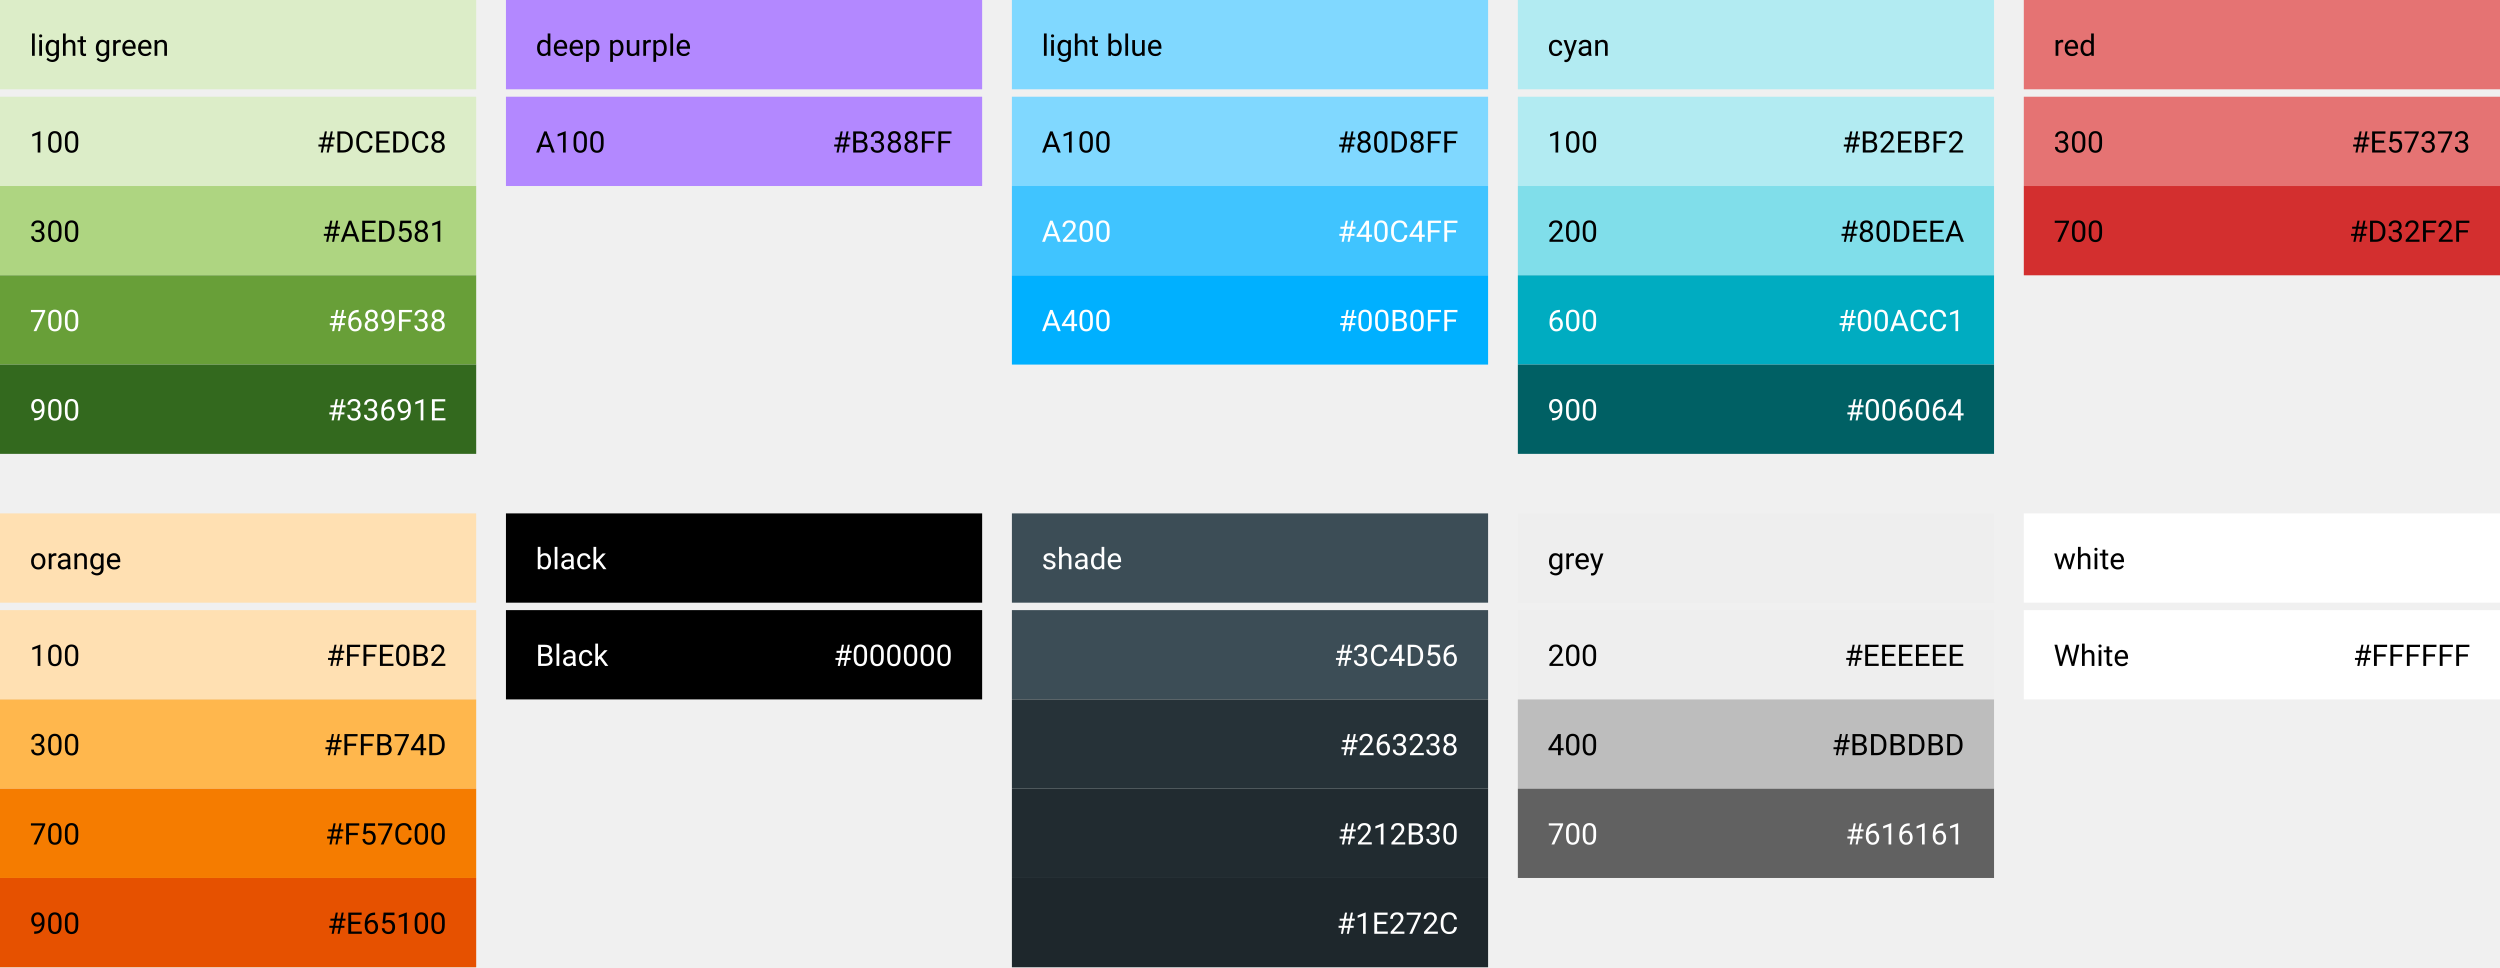
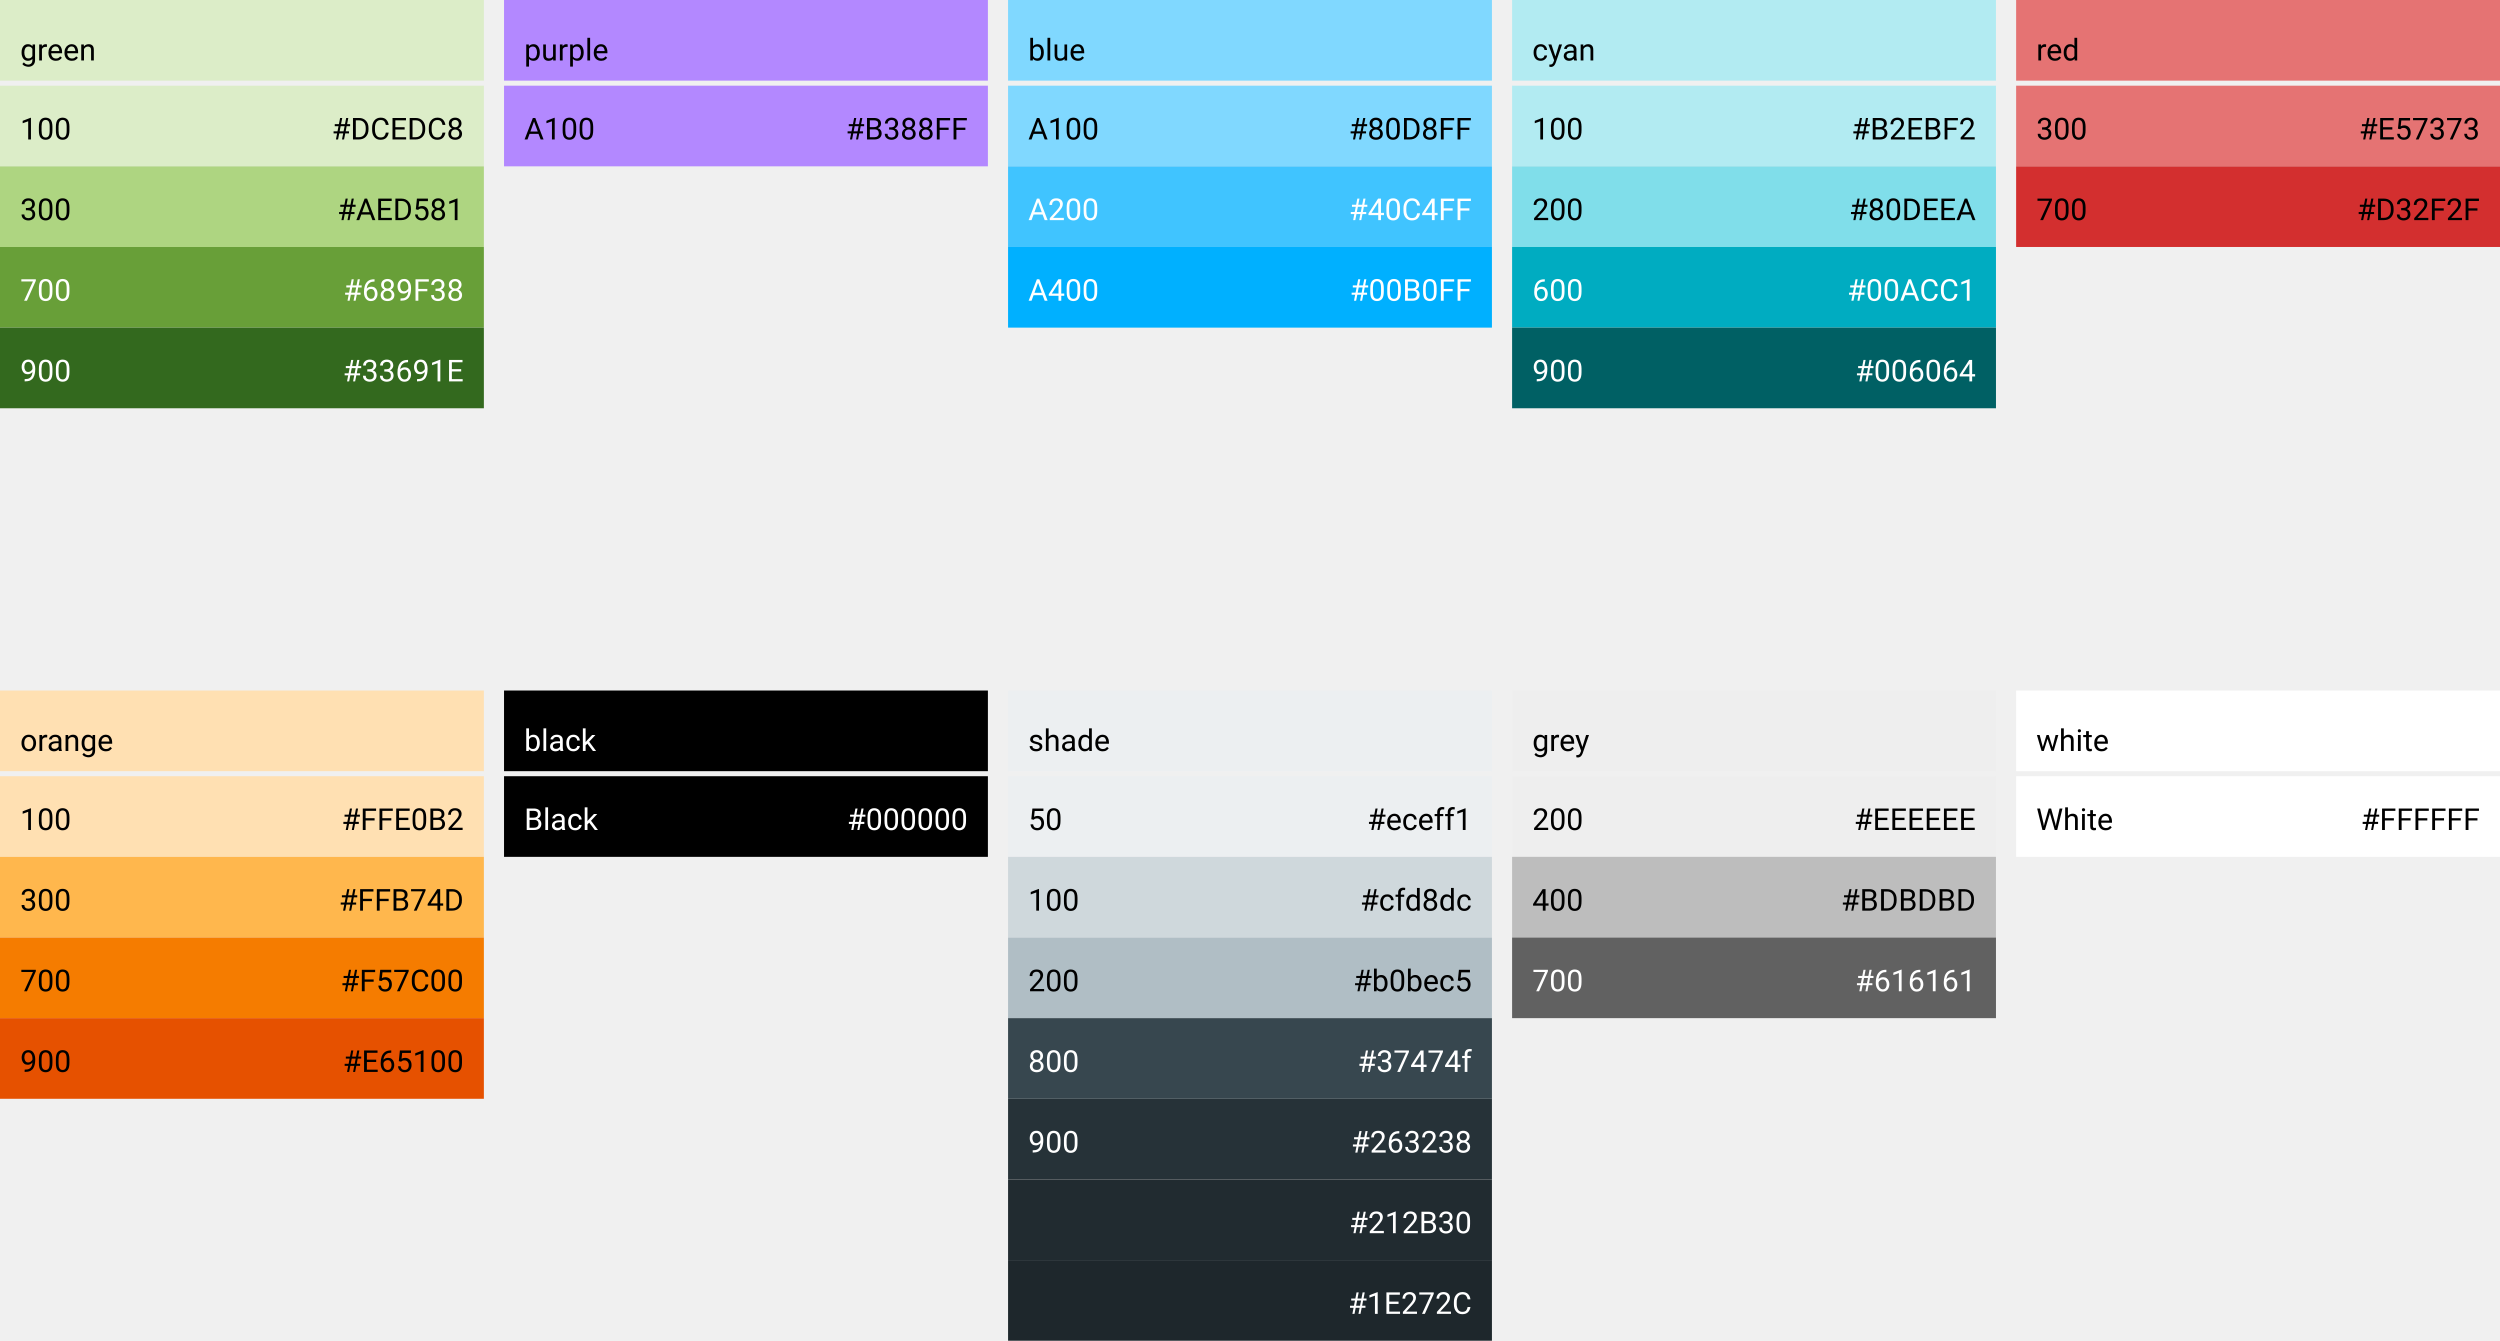
- <svg xmlns="http://www.w3.org/2000/svg" width="1344" viewBox="0 0 672 260" version="1.1">
+ <svg xmlns="http://www.w3.org/2000/svg" width="992" viewBox="0 0 496 266" version="1.1">
  <g class="color-set" transform="translate(0, 0)">
    <g>
-       <rect class="tone-canvas" x="0" y="0" width="128" height="24" style="fill: #DCEDC8" />
-       <g style="fill: black">
-         <text class="title" x="8" y="0" text-anchor="start" transform="translate(0, 15)">light green</text>
-       </g>
-     </g>
-     <g transform="translate(0, 2)">
-       <rect class="tone-canvas" x="0" y="24" width="128" height="24" style="fill: #DCEDC8" />
-       <g style="fill: black" transform="translate(0, 39)">
-         <text class="tone-label" x="8" y="0" text-anchor="start">100</text>
-         <text class="tone-label" x="120" y="0" text-anchor="end">#DCEDC8</text>
-       </g>
-     </g>
-     <g transform="translate(0, 26)">
-       <rect class="tone-canvas" x="0" y="24" width="128" height="24" style="fill: #AED581" />
-       <g style="fill: black" transform="translate(0, 39)">
-         <text class="tone-label" x="8" y="0" text-anchor="start">300</text>
-         <text class="tone-label" x="120" y="0" text-anchor="end">#AED581</text>
-       </g>
-     </g>
-     <g transform="translate(0, 50)">
-       <rect class="tone-canvas" x="0" y="24" width="128" height="24" style="fill: #689F38" />
-       <g style="fill: white" transform="translate(0, 39)">
-         <text class="tone-label" x="8" y="0" text-anchor="start">700</text>
-         <text class="tone-label" x="120" y="0" text-anchor="end">#689F38</text>
-       </g>
-     </g>
-     <g transform="translate(0, 74)">
-       <rect class="tone-canvas" x="0" y="24" width="128" height="24" style="fill: #33691E" />
-       <g style="fill: white" transform="translate(0, 39)">
-         <text class="tone-label" x="8" y="0" text-anchor="start">900</text>
-         <text class="tone-label" x="120" y="0" text-anchor="end">#33691E</text>
-       </g>
-     </g>
-   </g>
-   <g class="color-set" transform="translate(136, 0)">
-     <g>
-       <rect class="tone-canvas" x="0" y="0" width="128" height="24" style="fill: #B388FF" />
-       <g style="fill: black">
-         <text class="title" x="8" y="0" text-anchor="start" transform="translate(0, 15)">deep purple</text>
-       </g>
-     </g>
-     <g transform="translate(0, 2)">
-       <rect class="tone-canvas" x="0" y="24" width="128" height="24" style="fill: #B388FF" />
-       <g style="fill: black" transform="translate(0, 39)">
-         <text class="tone-label" x="8" y="0" text-anchor="start">A100</text>
-         <text class="tone-label" x="120" y="0" text-anchor="end">#B388FF</text>
-       </g>
-     </g>
-   </g>
-   <g class="color-set" transform="translate(272, 0)">
-     <g>
-       <rect class="tone-canvas" x="0" y="0" width="128" height="24" style="fill: #80D8FF" />
-       <g style="fill: black">
-         <text class="title" x="8" y="0" text-anchor="start" transform="translate(0, 15)">light blue</text>
-       </g>
-     </g>
-     <g transform="translate(0, 2)">
-       <rect class="tone-canvas" x="0" y="24" width="128" height="24" style="fill: #80D8FF" />
-       <g style="fill: black" transform="translate(0, 39)">
-         <text class="tone-label" x="8" y="0" text-anchor="start">A100</text>
-         <text class="tone-label" x="120" y="0" text-anchor="end">#80D8FF</text>
-       </g>
-     </g>
-     <g transform="translate(0, 26)">
-       <rect class="tone-canvas" x="0" y="24" width="128" height="24" style="fill: #40C4FF" />
-       <g style="fill: white" transform="translate(0, 39)">
-         <text class="tone-label" x="8" y="0" text-anchor="start">A200</text>
-         <text class="tone-label" x="120" y="0" text-anchor="end">#40C4FF</text>
-       </g>
-     </g>
-     <g transform="translate(0, 50)">
-       <rect class="tone-canvas" x="0" y="24" width="128" height="24" style="fill: #00B0FF" />
-       <g style="fill: white" transform="translate(0, 39)">
-         <text class="tone-label" x="8" y="0" text-anchor="start">A400</text>
-         <text class="tone-label" x="120" y="0" text-anchor="end">#00B0FF</text>
-       </g>
-     </g>
-   </g>
-   <g class="color-set" transform="translate(408, 0)">
-     <g>
-       <rect class="tone-canvas" x="0" y="0" width="128" height="24" style="fill: #B2EBF2" />
-       <g style="fill: black">
-         <text class="title" x="8" y="0" text-anchor="start" transform="translate(0, 15)">cyan</text>
-       </g>
-     </g>
-     <g transform="translate(0, 2)">
-       <rect class="tone-canvas" x="0" y="24" width="128" height="24" style="fill: #B2EBF2" />
-       <g style="fill: black" transform="translate(0, 39)">
-         <text class="tone-label" x="8" y="0" text-anchor="start">100</text>
-         <text class="tone-label" x="120" y="0" text-anchor="end">#B2EBF2</text>
-       </g>
-     </g>
-     <g transform="translate(0, 26)">
-       <rect class="tone-canvas" x="0" y="24" width="128" height="24" style="fill: #80DEEA" />
-       <g style="fill: black" transform="translate(0, 39)">
-         <text class="tone-label" x="8" y="0" text-anchor="start">200</text>
-         <text class="tone-label" x="120" y="0" text-anchor="end">#80DEEA</text>
-       </g>
-     </g>
-     <g transform="translate(0, 50)">
-       <rect class="tone-canvas" x="0" y="24" width="128" height="24" style="fill: #00ACC1" />
-       <g style="fill: white" transform="translate(0, 39)">
-         <text class="tone-label" x="8" y="0" text-anchor="start">600</text>
-         <text class="tone-label" x="120" y="0" text-anchor="end">#00ACC1</text>
-       </g>
-     </g>
-     <g transform="translate(0, 74)">
-       <rect class="tone-canvas" x="0" y="24" width="128" height="24" style="fill: #006064" />
-       <g style="fill: white" transform="translate(0, 39)">
-         <text class="tone-label" x="8" y="0" text-anchor="start">900</text>
-         <text class="tone-label" x="120" y="0" text-anchor="end">#006064</text>
-       </g>
-     </g>
-   </g>
-   <g class="color-set" transform="translate(544, 0)">
-     <g>
-       <rect class="tone-canvas" x="0" y="0" width="128" height="24" style="fill: #E57373" />
-       <g style="fill: black">
-         <text class="title" x="8" y="0" text-anchor="start" transform="translate(0, 15)">red</text>
-       </g>
-     </g>
-     <g transform="translate(0, 2)">
-       <rect class="tone-canvas" x="0" y="24" width="128" height="24" style="fill: #E57373" />
-       <g style="fill: black" transform="translate(0, 39)">
-         <text class="tone-label" x="8" y="0" text-anchor="start">300</text>
-         <text class="tone-label" x="120" y="0" text-anchor="end">#E57373</text>
-       </g>
-     </g>
-     <g transform="translate(0, 26)">
-       <rect class="tone-canvas" x="0" y="24" width="128" height="24" style="fill: #D32F2F" />
-       <g style="fill: black" transform="translate(0, 39)">
-         <text class="tone-label" x="8" y="0" text-anchor="start">700</text>
-         <text class="tone-label" x="120" y="0" text-anchor="end">#D32F2F</text>
-       </g>
-     </g>
-   </g>
-   <g class="color-set" transform="translate(0, 138)">
-     <g>
-       <rect class="tone-canvas" x="0" y="0" width="128" height="24" style="fill: #FFE0B2" />
-       <g style="fill: black">
-         <text class="title" x="8" y="0" text-anchor="start" transform="translate(0, 15)">orange</text>
-       </g>
-     </g>
-     <g transform="translate(0, 2)">
-       <rect class="tone-canvas" x="0" y="24" width="128" height="24" style="fill: #FFE0B2" />
-       <g style="fill: black" transform="translate(0, 39)">
-         <text class="tone-label" x="8" y="0" text-anchor="start">100</text>
-         <text class="tone-label" x="120" y="0" text-anchor="end">#FFE0B2</text>
-       </g>
-     </g>
-     <g transform="translate(0, 26)">
-       <rect class="tone-canvas" x="0" y="24" width="128" height="24" style="fill: #FFB74D" />
-       <g style="fill: black" transform="translate(0, 39)">
-         <text class="tone-label" x="8" y="0" text-anchor="start">300</text>
-         <text class="tone-label" x="120" y="0" text-anchor="end">#FFB74D</text>
-       </g>
-     </g>
-     <g transform="translate(0, 50)">
-       <rect class="tone-canvas" x="0" y="24" width="128" height="24" style="fill: #F57C00" />
-       <g style="fill: black" transform="translate(0, 39)">
-         <text class="tone-label" x="8" y="0" text-anchor="start">700</text>
-         <text class="tone-label" x="120" y="0" text-anchor="end">#F57C00</text>
-       </g>
-     </g>
-     <g transform="translate(0, 74)">
-       <rect class="tone-canvas" x="0" y="24" width="128" height="24" style="fill: #E65100" />
-       <g style="fill: black" transform="translate(0, 39)">
-         <text class="tone-label" x="8" y="0" text-anchor="start">900</text>
-         <text class="tone-label" x="120" y="0" text-anchor="end">#E65100</text>
-       </g>
-     </g>
-   </g>
-   <g class="color-set" transform="translate(136, 138)">
-     <g>
-       <rect class="tone-canvas" x="0" y="0" width="128" height="24" style="fill: #000000" />
+       <rect class="tone-canvas" x="0" y="0" width="96" height="16" style="fill: #DCEDC8" />
+       <g style="fill: black">
+         <text class="title" x="4" y="0" text-anchor="start" transform="translate(0, 12)">green</text>
+       </g>
+     </g>
+     <g transform="translate(0, 1)">
+       <rect class="tone-canvas" x="0" y="16" width="96" height="16" style="fill: #DCEDC8" />
+       <g style="fill: black" transform="translate(0, 26.672)">
+         <text class="tone-label" x="4" y="0" text-anchor="start">100</text>
+         <text class="tone-label" x="92" y="0" text-anchor="end">#DCEDC8</text>
+       </g>
+     </g>
+     <g transform="translate(0, 17)">
+       <rect class="tone-canvas" x="0" y="16" width="96" height="16" style="fill: #AED581" />
+       <g style="fill: black" transform="translate(0, 26.672)">
+         <text class="tone-label" x="4" y="0" text-anchor="start">300</text>
+         <text class="tone-label" x="92" y="0" text-anchor="end">#AED581</text>
+       </g>
+     </g>
+     <g transform="translate(0, 33)">
+       <rect class="tone-canvas" x="0" y="16" width="96" height="16" style="fill: #689F38" />
+       <g style="fill: white" transform="translate(0, 26.672)">
+         <text class="tone-label" x="4" y="0" text-anchor="start">700</text>
+         <text class="tone-label" x="92" y="0" text-anchor="end">#689F38</text>
+       </g>
+     </g>
+     <g transform="translate(0, 49)">
+       <rect class="tone-canvas" x="0" y="16" width="96" height="16" style="fill: #33691E" />
+       <g style="fill: white" transform="translate(0, 26.672)">
+         <text class="tone-label" x="4" y="0" text-anchor="start">900</text>
+         <text class="tone-label" x="92" y="0" text-anchor="end">#33691E</text>
+       </g>
+     </g>
+   </g>
+   <g class="color-set" transform="translate(100, 0)">
+     <g>
+       <rect class="tone-canvas" x="0" y="0" width="96" height="16" style="fill: #B388FF" />
+       <g style="fill: black">
+         <text class="title" x="4" y="0" text-anchor="start" transform="translate(0, 12)">purple</text>
+       </g>
+     </g>
+     <g transform="translate(0, 1)">
+       <rect class="tone-canvas" x="0" y="16" width="96" height="16" style="fill: #B388FF" />
+       <g style="fill: black" transform="translate(0, 26.672)">
+         <text class="tone-label" x="4" y="0" text-anchor="start">A100</text>
+         <text class="tone-label" x="92" y="0" text-anchor="end">#B388FF</text>
+       </g>
+     </g>
+   </g>
+   <g class="color-set" transform="translate(200, 0)">
+     <g>
+       <rect class="tone-canvas" x="0" y="0" width="96" height="16" style="fill: #80D8FF" />
+       <g style="fill: black">
+         <text class="title" x="4" y="0" text-anchor="start" transform="translate(0, 12)">blue</text>
+       </g>
+     </g>
+     <g transform="translate(0, 1)">
+       <rect class="tone-canvas" x="0" y="16" width="96" height="16" style="fill: #80D8FF" />
+       <g style="fill: black" transform="translate(0, 26.672)">
+         <text class="tone-label" x="4" y="0" text-anchor="start">A100</text>
+         <text class="tone-label" x="92" y="0" text-anchor="end">#80D8FF</text>
+       </g>
+     </g>
+     <g transform="translate(0, 17)">
+       <rect class="tone-canvas" x="0" y="16" width="96" height="16" style="fill: #40C4FF" />
+       <g style="fill: white" transform="translate(0, 26.672)">
+         <text class="tone-label" x="4" y="0" text-anchor="start">A200</text>
+         <text class="tone-label" x="92" y="0" text-anchor="end">#40C4FF</text>
+       </g>
+     </g>
+     <g transform="translate(0, 33)">
+       <rect class="tone-canvas" x="0" y="16" width="96" height="16" style="fill: #00B0FF" />
+       <g style="fill: white" transform="translate(0, 26.672)">
+         <text class="tone-label" x="4" y="0" text-anchor="start">A400</text>
+         <text class="tone-label" x="92" y="0" text-anchor="end">#00B0FF</text>
+       </g>
+     </g>
+   </g>
+   <g class="color-set" transform="translate(300, 0)">
+     <g>
+       <rect class="tone-canvas" x="0" y="0" width="96" height="16" style="fill: #B2EBF2" />
+       <g style="fill: black">
+         <text class="title" x="4" y="0" text-anchor="start" transform="translate(0, 12)">cyan</text>
+       </g>
+     </g>
+     <g transform="translate(0, 1)">
+       <rect class="tone-canvas" x="0" y="16" width="96" height="16" style="fill: #B2EBF2" />
+       <g style="fill: black" transform="translate(0, 26.672)">
+         <text class="tone-label" x="4" y="0" text-anchor="start">100</text>
+         <text class="tone-label" x="92" y="0" text-anchor="end">#B2EBF2</text>
+       </g>
+     </g>
+     <g transform="translate(0, 17)">
+       <rect class="tone-canvas" x="0" y="16" width="96" height="16" style="fill: #80DEEA" />
+       <g style="fill: black" transform="translate(0, 26.672)">
+         <text class="tone-label" x="4" y="0" text-anchor="start">200</text>
+         <text class="tone-label" x="92" y="0" text-anchor="end">#80DEEA</text>
+       </g>
+     </g>
+     <g transform="translate(0, 33)">
+       <rect class="tone-canvas" x="0" y="16" width="96" height="16" style="fill: #00ACC1" />
+       <g style="fill: white" transform="translate(0, 26.672)">
+         <text class="tone-label" x="4" y="0" text-anchor="start">600</text>
+         <text class="tone-label" x="92" y="0" text-anchor="end">#00ACC1</text>
+       </g>
+     </g>
+     <g transform="translate(0, 49)">
+       <rect class="tone-canvas" x="0" y="16" width="96" height="16" style="fill: #006064" />
+       <g style="fill: white" transform="translate(0, 26.672)">
+         <text class="tone-label" x="4" y="0" text-anchor="start">900</text>
+         <text class="tone-label" x="92" y="0" text-anchor="end">#006064</text>
+       </g>
+     </g>
+   </g>
+   <g class="color-set" transform="translate(400, 0)">
+     <g>
+       <rect class="tone-canvas" x="0" y="0" width="96" height="16" style="fill: #E57373" />
+       <g style="fill: black">
+         <text class="title" x="4" y="0" text-anchor="start" transform="translate(0, 12)">red</text>
+       </g>
+     </g>
+     <g transform="translate(0, 1)">
+       <rect class="tone-canvas" x="0" y="16" width="96" height="16" style="fill: #E57373" />
+       <g style="fill: black" transform="translate(0, 26.672)">
+         <text class="tone-label" x="4" y="0" text-anchor="start">300</text>
+         <text class="tone-label" x="92" y="0" text-anchor="end">#E57373</text>
+       </g>
+     </g>
+     <g transform="translate(0, 17)">
+       <rect class="tone-canvas" x="0" y="16" width="96" height="16" style="fill: #D32F2F" />
+       <g style="fill: black" transform="translate(0, 26.672)">
+         <text class="tone-label" x="4" y="0" text-anchor="start">700</text>
+         <text class="tone-label" x="92" y="0" text-anchor="end">#D32F2F</text>
+       </g>
+     </g>
+   </g>
+   <g class="color-set" transform="translate(0, 137)">
+     <g>
+       <rect class="tone-canvas" x="0" y="0" width="96" height="16" style="fill: #FFE0B2" />
+       <g style="fill: black">
+         <text class="title" x="4" y="0" text-anchor="start" transform="translate(0, 12)">orange</text>
+       </g>
+     </g>
+     <g transform="translate(0, 1)">
+       <rect class="tone-canvas" x="0" y="16" width="96" height="16" style="fill: #FFE0B2" />
+       <g style="fill: black" transform="translate(0, 26.672)">
+         <text class="tone-label" x="4" y="0" text-anchor="start">100</text>
+         <text class="tone-label" x="92" y="0" text-anchor="end">#FFE0B2</text>
+       </g>
+     </g>
+     <g transform="translate(0, 17)">
+       <rect class="tone-canvas" x="0" y="16" width="96" height="16" style="fill: #FFB74D" />
+       <g style="fill: black" transform="translate(0, 26.672)">
+         <text class="tone-label" x="4" y="0" text-anchor="start">300</text>
+         <text class="tone-label" x="92" y="0" text-anchor="end">#FFB74D</text>
+       </g>
+     </g>
+     <g transform="translate(0, 33)">
+       <rect class="tone-canvas" x="0" y="16" width="96" height="16" style="fill: #F57C00" />
+       <g style="fill: black" transform="translate(0, 26.672)">
+         <text class="tone-label" x="4" y="0" text-anchor="start">700</text>
+         <text class="tone-label" x="92" y="0" text-anchor="end">#F57C00</text>
+       </g>
+     </g>
+     <g transform="translate(0, 49)">
+       <rect class="tone-canvas" x="0" y="16" width="96" height="16" style="fill: #E65100" />
+       <g style="fill: black" transform="translate(0, 26.672)">
+         <text class="tone-label" x="4" y="0" text-anchor="start">900</text>
+         <text class="tone-label" x="92" y="0" text-anchor="end">#E65100</text>
+       </g>
+     </g>
+   </g>
+   <g class="color-set" transform="translate(100, 137)">
+     <g>
+       <rect class="tone-canvas" x="0" y="0" width="96" height="16" style="fill: #000000" />
      <g style="fill: white">
-         <text class="title" x="8" y="0" text-anchor="start" transform="translate(0, 15)">black</text>
-       </g>
-     </g>
-     <g transform="translate(0, 2)">
-       <rect class="tone-canvas" x="0" y="24" width="128" height="24" style="fill: #000000" />
-       <g style="fill: white" transform="translate(0, 39)">
-         <text class="tone-label" x="8" y="0" text-anchor="start">Black</text>
-         <text class="tone-label" x="120" y="0" text-anchor="end">#000000</text>
-       </g>
-     </g>
-   </g>
-   <g class="color-set" transform="translate(272, 138)">
-     <g>
-       <rect class="tone-canvas" x="0" y="0" width="128" height="24" style="fill: #3C4D56" />
-       <g style="fill: white">
-         <text class="title" x="8" y="0" text-anchor="start" transform="translate(0, 15)">shade</text>
-       </g>
-     </g>
-     <g transform="translate(0, 2)">
-       <rect class="tone-canvas" x="0" y="24" width="128" height="24" style="fill: #3C4D56" />
-       <g style="fill: white" transform="translate(0, 39)">
-         <text class="tone-label" x="8" y="0" text-anchor="start" />
-         <text class="tone-label" x="120" y="0" text-anchor="end">#3C4D56</text>
-       </g>
-     </g>
-     <g transform="translate(0, 26)">
-       <rect class="tone-canvas" x="0" y="24" width="128" height="24" style="fill: #263238" />
-       <g style="fill: white" transform="translate(0, 39)">
-         <text class="tone-label" x="8" y="0" text-anchor="start" />
-         <text class="tone-label" x="120" y="0" text-anchor="end">#263238</text>
-       </g>
-     </g>
-     <g transform="translate(0, 50)">
-       <rect class="tone-canvas" x="0" y="24" width="128" height="24" style="fill: #212B30" />
-       <g style="fill: white" transform="translate(0, 39)">
-         <text class="tone-label" x="8" y="0" text-anchor="start" />
-         <text class="tone-label" x="120" y="0" text-anchor="end">#212B30</text>
-       </g>
-     </g>
-     <g transform="translate(0, 74)">
-       <rect class="tone-canvas" x="0" y="24" width="128" height="24" style="fill: #1E272C" />
-       <g style="fill: white" transform="translate(0, 39)">
-         <text class="tone-label" x="8" y="0" text-anchor="start" />
-         <text class="tone-label" x="120" y="0" text-anchor="end">#1E272C</text>
-       </g>
-     </g>
-   </g>
-   <g class="color-set" transform="translate(408, 138)">
-     <g>
-       <rect class="tone-canvas" x="0" y="0" width="128" height="24" style="fill: #EEEEEE" />
-       <g style="fill: black">
-         <text class="title" x="8" y="0" text-anchor="start" transform="translate(0, 15)">grey</text>
-       </g>
-     </g>
-     <g transform="translate(0, 2)">
-       <rect class="tone-canvas" x="0" y="24" width="128" height="24" style="fill: #EEEEEE" />
-       <g style="fill: black" transform="translate(0, 39)">
-         <text class="tone-label" x="8" y="0" text-anchor="start">200</text>
-         <text class="tone-label" x="120" y="0" text-anchor="end">#EEEEEE</text>
-       </g>
-     </g>
-     <g transform="translate(0, 26)">
-       <rect class="tone-canvas" x="0" y="24" width="128" height="24" style="fill: #BDBDBD" />
-       <g style="fill: black" transform="translate(0, 39)">
-         <text class="tone-label" x="8" y="0" text-anchor="start">400</text>
-         <text class="tone-label" x="120" y="0" text-anchor="end">#BDBDBD</text>
-       </g>
-     </g>
-     <g transform="translate(0, 50)">
-       <rect class="tone-canvas" x="0" y="24" width="128" height="24" style="fill: #616161" />
-       <g style="fill: white" transform="translate(0, 39)">
-         <text class="tone-label" x="8" y="0" text-anchor="start">700</text>
-         <text class="tone-label" x="120" y="0" text-anchor="end">#616161</text>
-       </g>
-     </g>
-   </g>
-   <g class="color-set" transform="translate(544, 138)">
-     <g>
-       <rect class="tone-canvas" x="0" y="0" width="128" height="24" style="fill: #FFFFFF" />
-       <g style="fill: black">
-         <text class="title" x="8" y="0" text-anchor="start" transform="translate(0, 15)">white</text>
-       </g>
-     </g>
-     <g transform="translate(0, 2)">
-       <rect class="tone-canvas" x="0" y="24" width="128" height="24" style="fill: #FFFFFF" />
-       <g style="fill: black" transform="translate(0, 39)">
-         <text class="tone-label" x="8" y="0" text-anchor="start">White</text>
-         <text class="tone-label" x="120" y="0" text-anchor="end">#FFFFFF</text>
+         <text class="title" x="4" y="0" text-anchor="start" transform="translate(0, 12)">black</text>
+       </g>
+     </g>
+     <g transform="translate(0, 1)">
+       <rect class="tone-canvas" x="0" y="16" width="96" height="16" style="fill: #000000" />
+       <g style="fill: white" transform="translate(0, 26.672)">
+         <text class="tone-label" x="4" y="0" text-anchor="start">Black</text>
+         <text class="tone-label" x="92" y="0" text-anchor="end">#000000</text>
+       </g>
+     </g>
+   </g>
+   <g class="color-set" transform="translate(200, 137)">
+     <g>
+       <rect class="tone-canvas" x="0" y="0" width="96" height="16" style="fill: #eceff1" />
+       <g style="fill: black">
+         <text class="title" x="4" y="0" text-anchor="start" transform="translate(0, 12)">shade</text>
+       </g>
+     </g>
+     <g transform="translate(0, 1)">
+       <rect class="tone-canvas" x="0" y="16" width="96" height="16" style="fill: #eceff1" />
+       <g style="fill: black" transform="translate(0, 26.672)">
+         <text class="tone-label" x="4" y="0" text-anchor="start">50</text>
+         <text class="tone-label" x="92" y="0" text-anchor="end">#eceff1</text>
+       </g>
+     </g>
+     <g transform="translate(0, 17)">
+       <rect class="tone-canvas" x="0" y="16" width="96" height="16" style="fill: #cfd8dc" />
+       <g style="fill: black" transform="translate(0, 26.672)">
+         <text class="tone-label" x="4" y="0" text-anchor="start">100</text>
+         <text class="tone-label" x="92" y="0" text-anchor="end">#cfd8dc</text>
+       </g>
+     </g>
+     <g transform="translate(0, 33)">
+       <rect class="tone-canvas" x="0" y="16" width="96" height="16" style="fill: #b0bec5" />
+       <g style="fill: black" transform="translate(0, 26.672)">
+         <text class="tone-label" x="4" y="0" text-anchor="start">200</text>
+         <text class="tone-label" x="92" y="0" text-anchor="end">#b0bec5</text>
+       </g>
+     </g>
+     <g transform="translate(0, 49)">
+       <rect class="tone-canvas" x="0" y="16" width="96" height="16" style="fill: #37474f" />
+       <g style="fill: white" transform="translate(0, 26.672)">
+         <text class="tone-label" x="4" y="0" text-anchor="start">800</text>
+         <text class="tone-label" x="92" y="0" text-anchor="end">#37474f</text>
+       </g>
+     </g>
+     <g transform="translate(0, 65)">
+       <rect class="tone-canvas" x="0" y="16" width="96" height="16" style="fill: #263238" />
+       <g style="fill: white" transform="translate(0, 26.672)">
+         <text class="tone-label" x="4" y="0" text-anchor="start">900</text>
+         <text class="tone-label" x="92" y="0" text-anchor="end">#263238</text>
+       </g>
+     </g>
+     <g transform="translate(0, 81)">
+       <rect class="tone-canvas" x="0" y="16" width="96" height="16" style="fill: #212B30" />
+       <g style="fill: white" transform="translate(0, 26.672)">
+         <text class="tone-label" x="4" y="0" text-anchor="start" />
+         <text class="tone-label" x="92" y="0" text-anchor="end">#212B30</text>
+       </g>
+     </g>
+     <g transform="translate(0, 97)">
+       <rect class="tone-canvas" x="0" y="16" width="96" height="16" style="fill: #1E272C" />
+       <g style="fill: white" transform="translate(0, 26.672)">
+         <text class="tone-label" x="4" y="0" text-anchor="start" />
+         <text class="tone-label" x="92" y="0" text-anchor="end">#1E272C</text>
+       </g>
+     </g>
+   </g>
+   <g class="color-set" transform="translate(300, 137)">
+     <g>
+       <rect class="tone-canvas" x="0" y="0" width="96" height="16" style="fill: #EEEEEE" />
+       <g style="fill: black">
+         <text class="title" x="4" y="0" text-anchor="start" transform="translate(0, 12)">grey</text>
+       </g>
+     </g>
+     <g transform="translate(0, 1)">
+       <rect class="tone-canvas" x="0" y="16" width="96" height="16" style="fill: #EEEEEE" />
+       <g style="fill: black" transform="translate(0, 26.672)">
+         <text class="tone-label" x="4" y="0" text-anchor="start">200</text>
+         <text class="tone-label" x="92" y="0" text-anchor="end">#EEEEEE</text>
+       </g>
+     </g>
+     <g transform="translate(0, 17)">
+       <rect class="tone-canvas" x="0" y="16" width="96" height="16" style="fill: #BDBDBD" />
+       <g style="fill: black" transform="translate(0, 26.672)">
+         <text class="tone-label" x="4" y="0" text-anchor="start">400</text>
+         <text class="tone-label" x="92" y="0" text-anchor="end">#BDBDBD</text>
+       </g>
+     </g>
+     <g transform="translate(0, 33)">
+       <rect class="tone-canvas" x="0" y="16" width="96" height="16" style="fill: #616161" />
+       <g style="fill: white" transform="translate(0, 26.672)">
+         <text class="tone-label" x="4" y="0" text-anchor="start">700</text>
+         <text class="tone-label" x="92" y="0" text-anchor="end">#616161</text>
+       </g>
+     </g>
+   </g>
+   <g class="color-set" transform="translate(400, 137)">
+     <g>
+       <rect class="tone-canvas" x="0" y="0" width="96" height="16" style="fill: #FFFFFF" />
+       <g style="fill: black">
+         <text class="title" x="4" y="0" text-anchor="start" transform="translate(0, 12)">white</text>
+       </g>
+     </g>
+     <g transform="translate(0, 1)">
+       <rect class="tone-canvas" x="0" y="16" width="96" height="16" style="fill: #FFFFFF" />
+       <g style="fill: black" transform="translate(0, 26.672)">
+         <text class="tone-label" x="4" y="0" text-anchor="start">White</text>
+         <text class="tone-label" x="92" y="0" text-anchor="end">#FFFFFF</text>
      </g>
    </g>
  </g>
  <style type="text/css">
      text {
        font-family: Roboto, sans-serif;
-         font-size: 8px;
+         font-size: 6px;
      }
      .title {
        text-transform: capitalize;
      }
      </style>
</svg>
